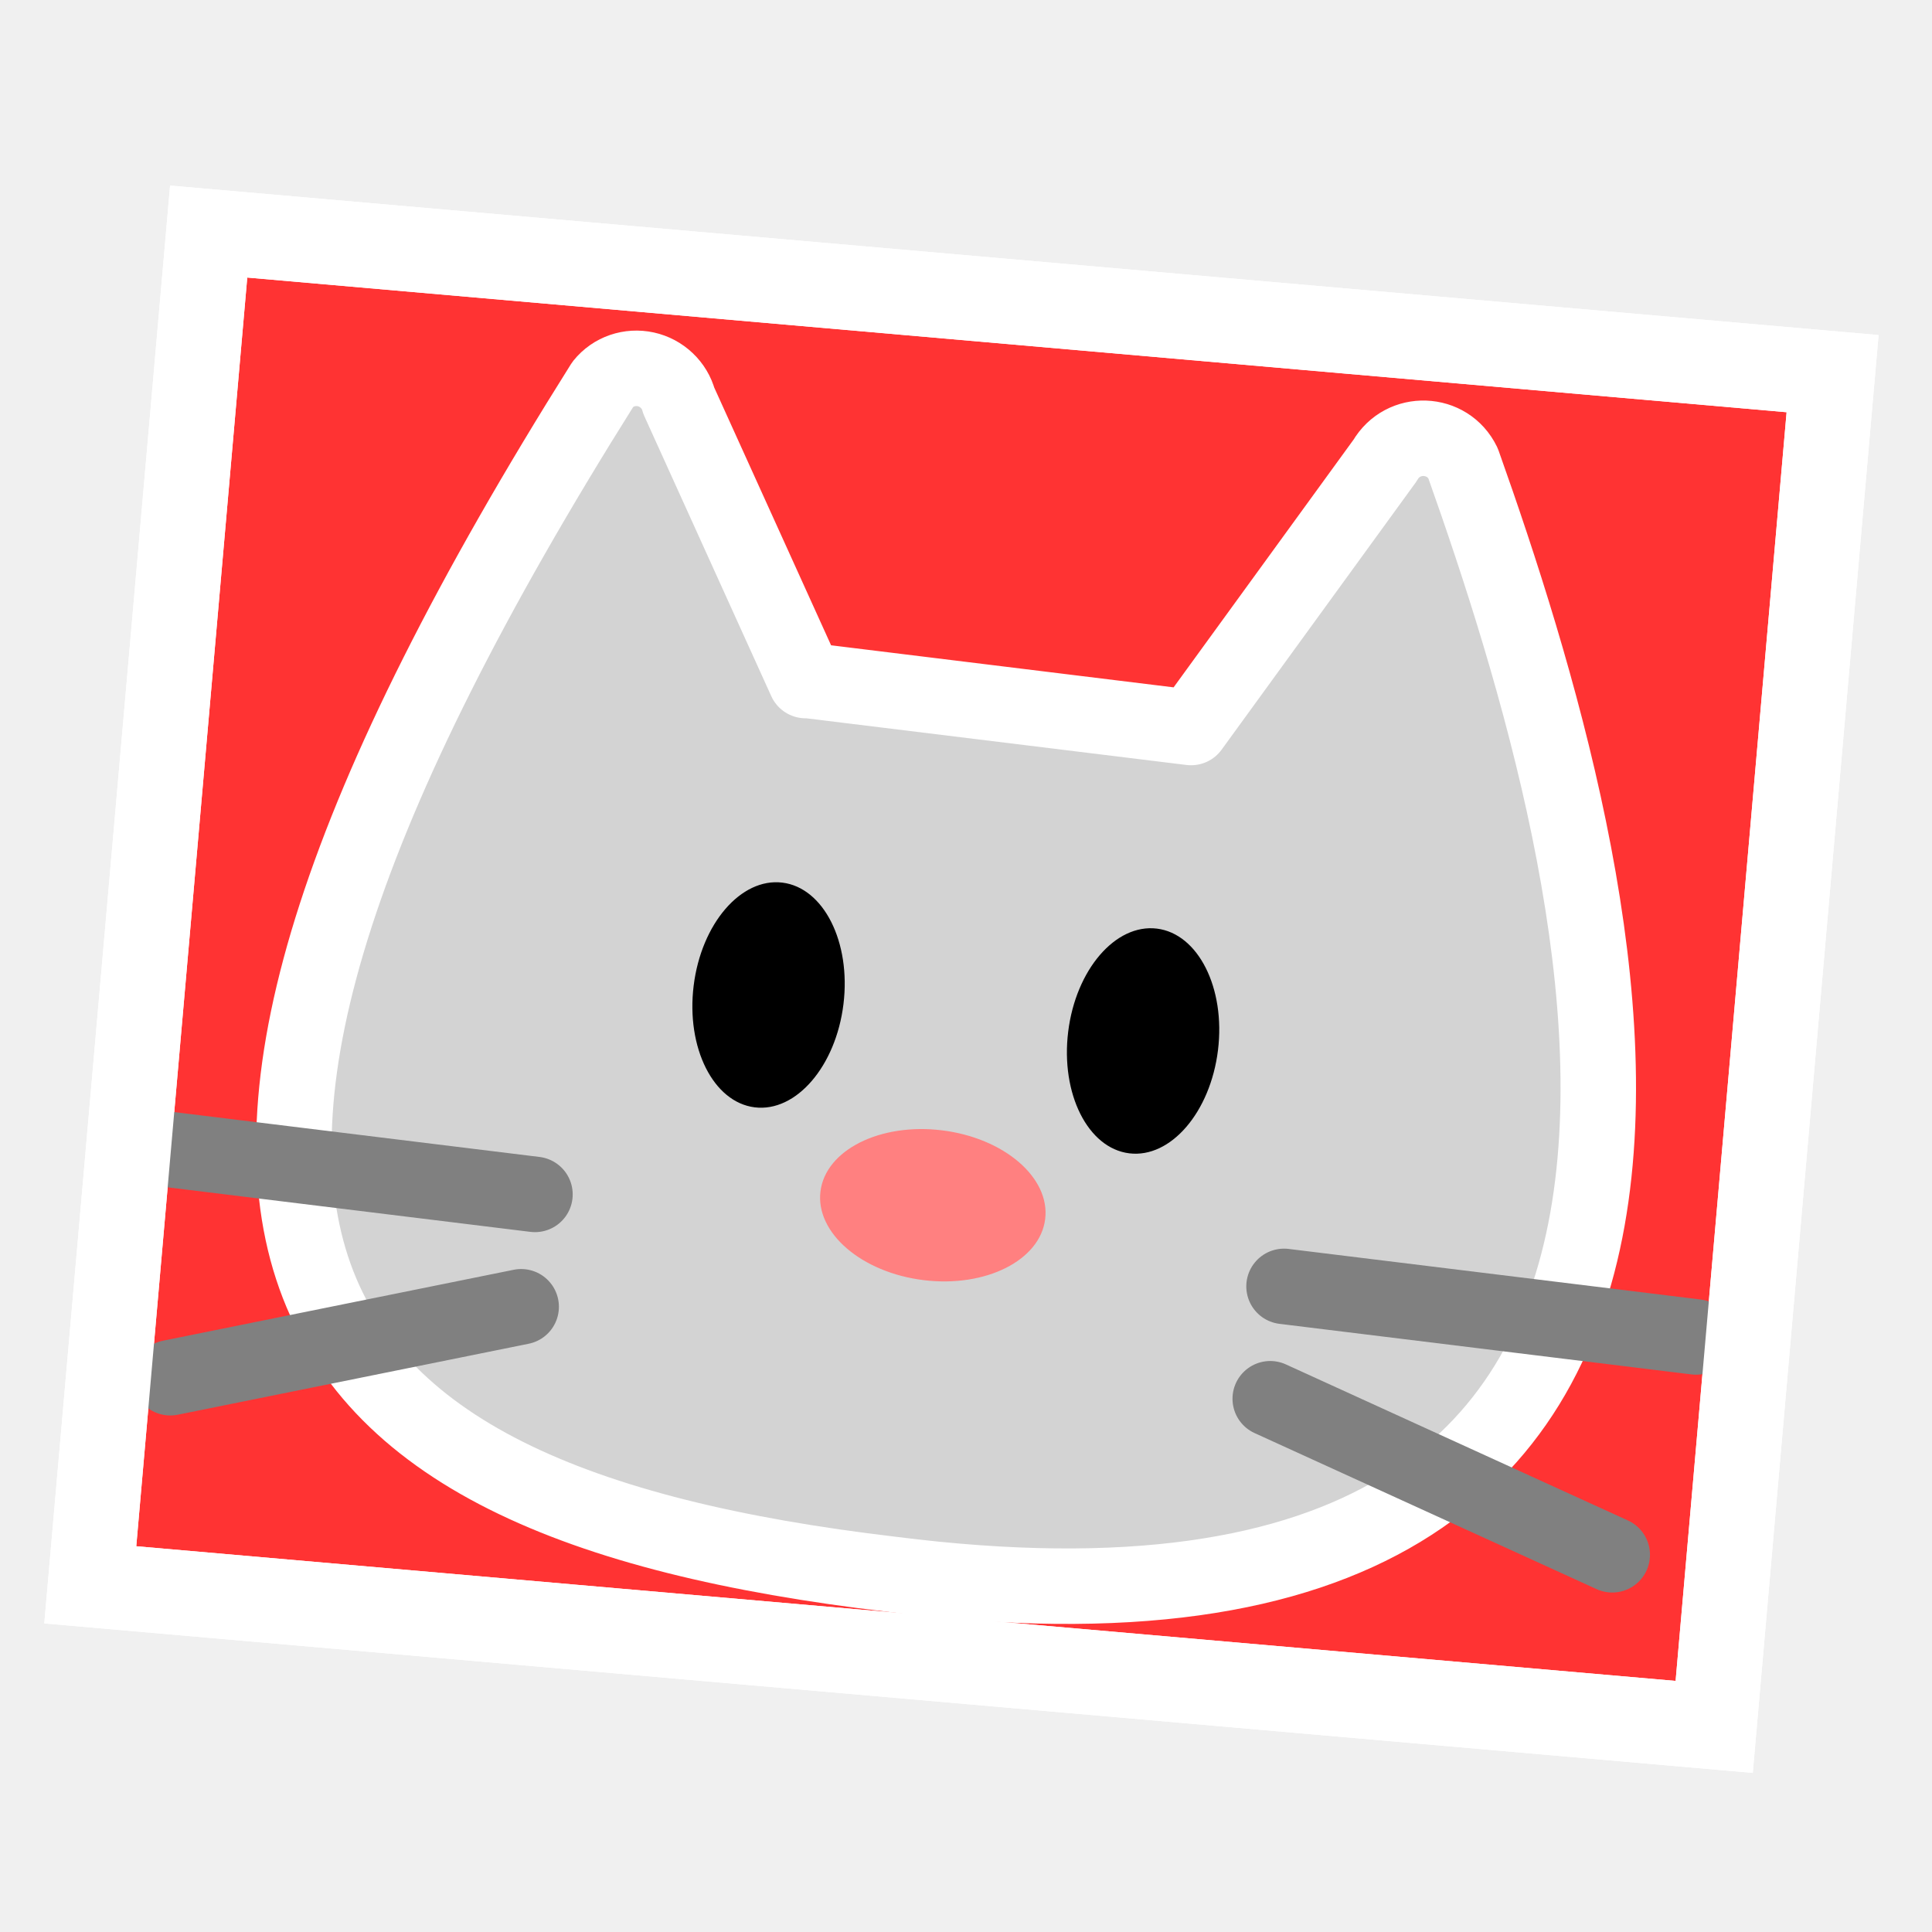
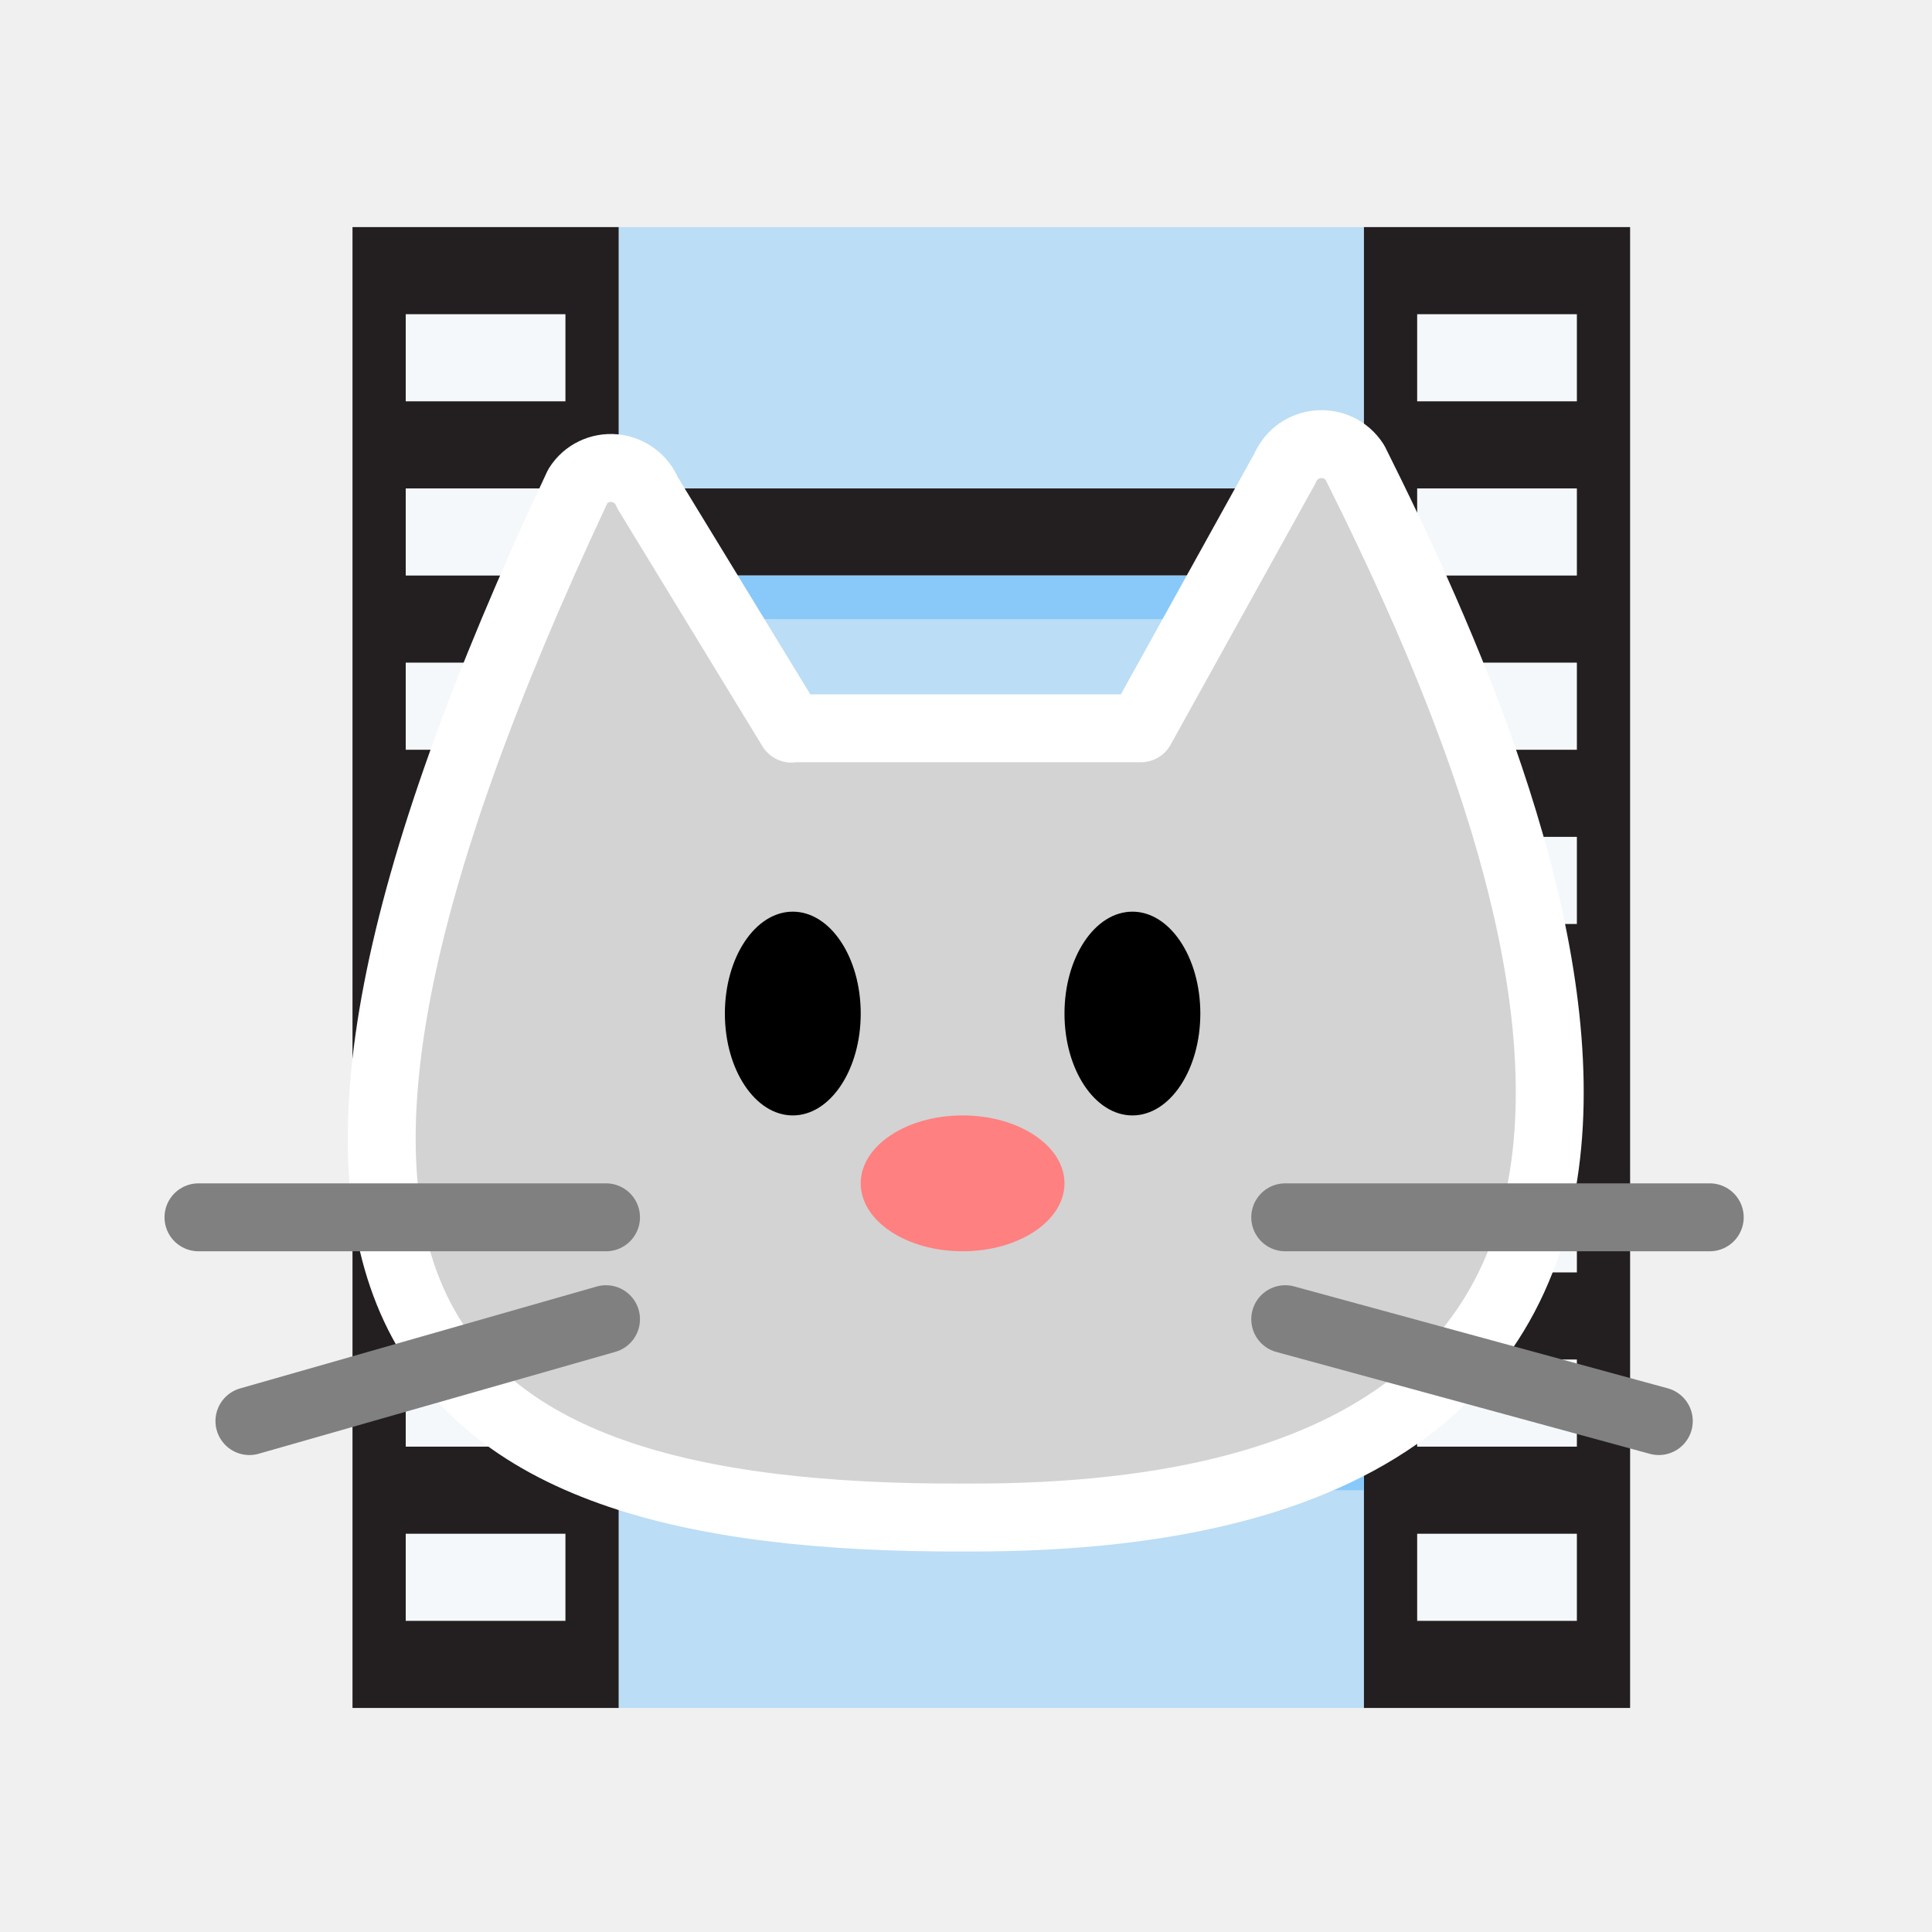
<svg xmlns="http://www.w3.org/2000/svg" viewBox="0 0 512 512">
  <defs>
    <style>
			#kitty #head {
				stroke: white;
				stroke-width: 20;
				stroke-linecap: round;
				stroke-linejoin: round;
				fill: lightgrey;
			}

			#kitty #mouth, 
			#kitty #whiskers {
				stroke-width: 20;
				stroke-linecap: round;
			}

			#kitty #eyes {
				fill: black
			}

			#kitty #nose {
				fill: hsl(0, 100%, 75%);
			}

			#kitty #mouth, 
			#kitty #whiskers {
				stroke: grey;
			}
- 
- 			#frame {
- 				fill: hsl(0, 100%, 60%);
- 				stroke: white;
- 				stroke-width: 25;
- 			}
		</style>
  </defs>
-   <rect width="512" height="512" fill="hsl(40, 90%, 66%)" style="display:none" />
-   <g id="frame">
-     <rect x="15" y="60" width="480" height="400" transform="translate(256, 256) scale(0.9) rotate(5) translate(-256, -256)" />
-   </g>
-   <g id="kitty" transform="translate(256, 256) rotate(7) translate(-256, -256)">
-     <path id="head" d="M 204.6, 186.1 l -42.4 -69.5 c -1.6 -4 -5.4 -6.8 -9.7 -7.2 -4.3 -.4 -8.5, 1.6 -10.8, 5.3 -112.2, 238.9 -53.9, 304.5, 114.4, 303.7, 252.7, 1, 166.6 -206.3, 114.4 -310.7 -5.1-7.9 -16.9-6.9 -20.6, 1.8 l -42.4, 76.5 h -102.9 Z" />
-     <g id="eyes">
-       <ellipse cx="205" cy="270" rx="20" ry="30" />
-       <ellipse cx="305" cy="270" rx="20" ry="30" />
+   <g transform="translate(256, 256) scale(0.9) translate(0 -20) translate(0, 20) translate(-256, -256)">
+     <g id="film" transform="translate(264 256) scale(1.1 0.9) rotate(90) translate(-256 -256)">
+       <g transform="scale(14.25)">
+         <path d="M29 11h6v14h-6zM1 11h6v14H1zm8 0h18v14H9z" fill="#BBDDF5" />
+         <path fill="#231F20" d="M35 11V6H1v5h6v14H1v5h34v-5h-6V11h6zm-8 14H9V11h18v14z" />
+         <path fill="#F5F8FA" d="M31 7h2v3h-2zm-4 0h2v3h-2zm-4 0h2v3h-2zm-4 0h2v3h-2zm-4 0h2v3h-2zm-4 0h2v3h-2zM7 7h2v3H7zM3 7h2v3H3zm28 19h2v3h-2zm-4 0h2v3h-2zm-4 0h2v3h-2zm-4 0h2v3h-2zm-4 0h2v3h-2zm-4 0h2v3h-2zm-4 0h2v3H7zm-4 0h2v3H3z" />
+         <path fill="#88C9F9" d="M29 25V11h1v14zM9 25V11h1v14z" />
+       </g>
    </g>
-     <g id="mouth" style="display:none">
-       <line x1="255" y1="315" x2="255" y2="365" />
-       <line x1="215" y1="370" x2="255" y2="365" />
-       <line x1="255" y1="365" x2="295" y2="370" />
-     </g>
-     <g id="nose">
-       <ellipse cx="255" cy="320" rx="30" ry="20" />
-     </g>
-     <g id="whiskers">
-       <line x1="45" y1="330" x2="150" y2="330" />
-       <line x1="60" y1="390" x2="150" y2="360" />
-       <line x1="460" y1="330" x2="350" y2="330" />
-       <line x1="445" y1="390" x2="350" y2="360" />
+     <g id="kitty">
+       <path id="head" d="M 204.6, 186.1 l -42.4 -69.5 c -1.6 -4 -5.4 -6.8 -9.7 -7.2 -4.3 -.4 -8.5, 1.6 -10.8, 5.3 -112.2, 238.9 -53.9, 304.5, 114.4, 303.7, 252.7, 1, 166.6 -206.3, 114.4 -310.7 -5.1-7.9 -16.9-6.9 -20.6, 1.8 l -42.4, 76.5 h -102.9 Z" />
+       <g id="eyes-open">
+         <ellipse cx="205" cy="270" rx="20" ry="30" />
+         <ellipse cx="305" cy="270" rx="20" ry="30" />
+         <animate id="eyes-open-blink" attributeName="opacity" values="0;1" begin="10s;eyes-open-blink.end+30s" dur="1s" fill="remove" calcMode="discrete" repeatCount="1" />
+       </g>
+       <g id="eyes-closed" opacity="0">
+         <line x1="185" y1="270" x2="225" y2="270" />
+         <line x1="285" y1="270" x2="325" y2="270" />
+         <animate id="eyes-closed-blink" attributeName="opacity" values="1;0" begin="10s;eyes-closed-blink.end+30s" dur="1s" fill="remove" calcMode="discrete" repeatCount="1" />
+       </g>
+       <g id="mouth" style="display:none">
+         <line x1="255" y1="315" x2="255" y2="365" />
+         <line x1="215" y1="370" x2="255" y2="365" />
+         <line x1="255" y1="365" x2="295" y2="370" />
+       </g>
+       <g id="nose">
+         <ellipse cx="255" cy="320" rx="30" ry="20" />
+       </g>
+       <g id="whiskers">
+         <line x1="30" y1="330" x2="150" y2="330" />
+         <line x1="45" y1="390" x2="150" y2="360" />
+         <line x1="475" y1="330" x2="350" y2="330" />
+         <line x1="460" y1="390" x2="350" y2="360" />
+       </g>
    </g>
  </g>
-   <g id="frame">
-     <rect x="15" y="60" width="480" height="400" transform="translate(256, 256) scale(0.9) rotate(5) translate(-256, -256)" fill="none" />
-   </g>
</svg>
